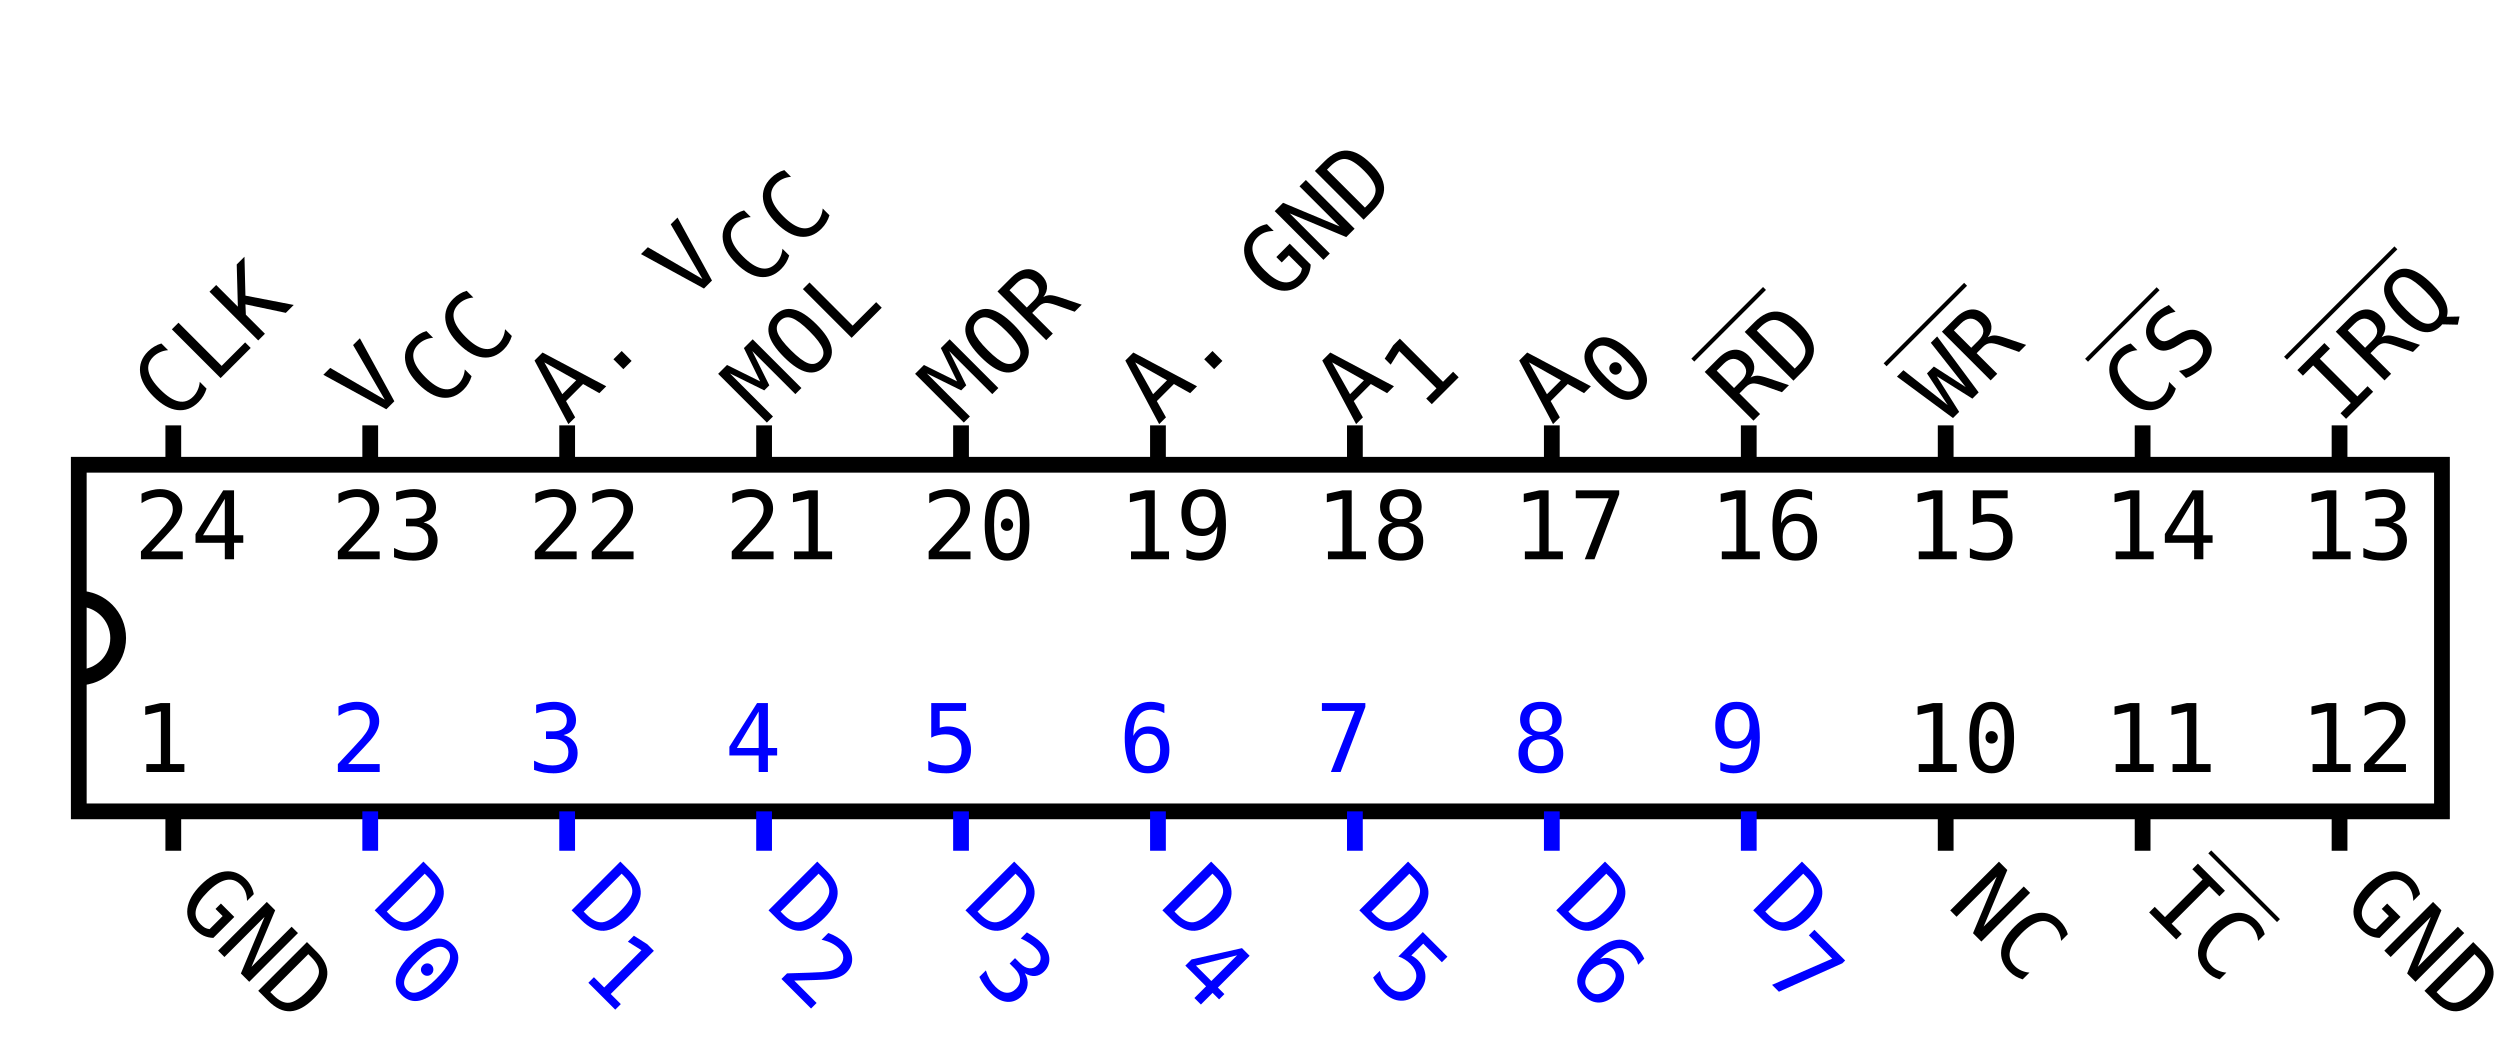
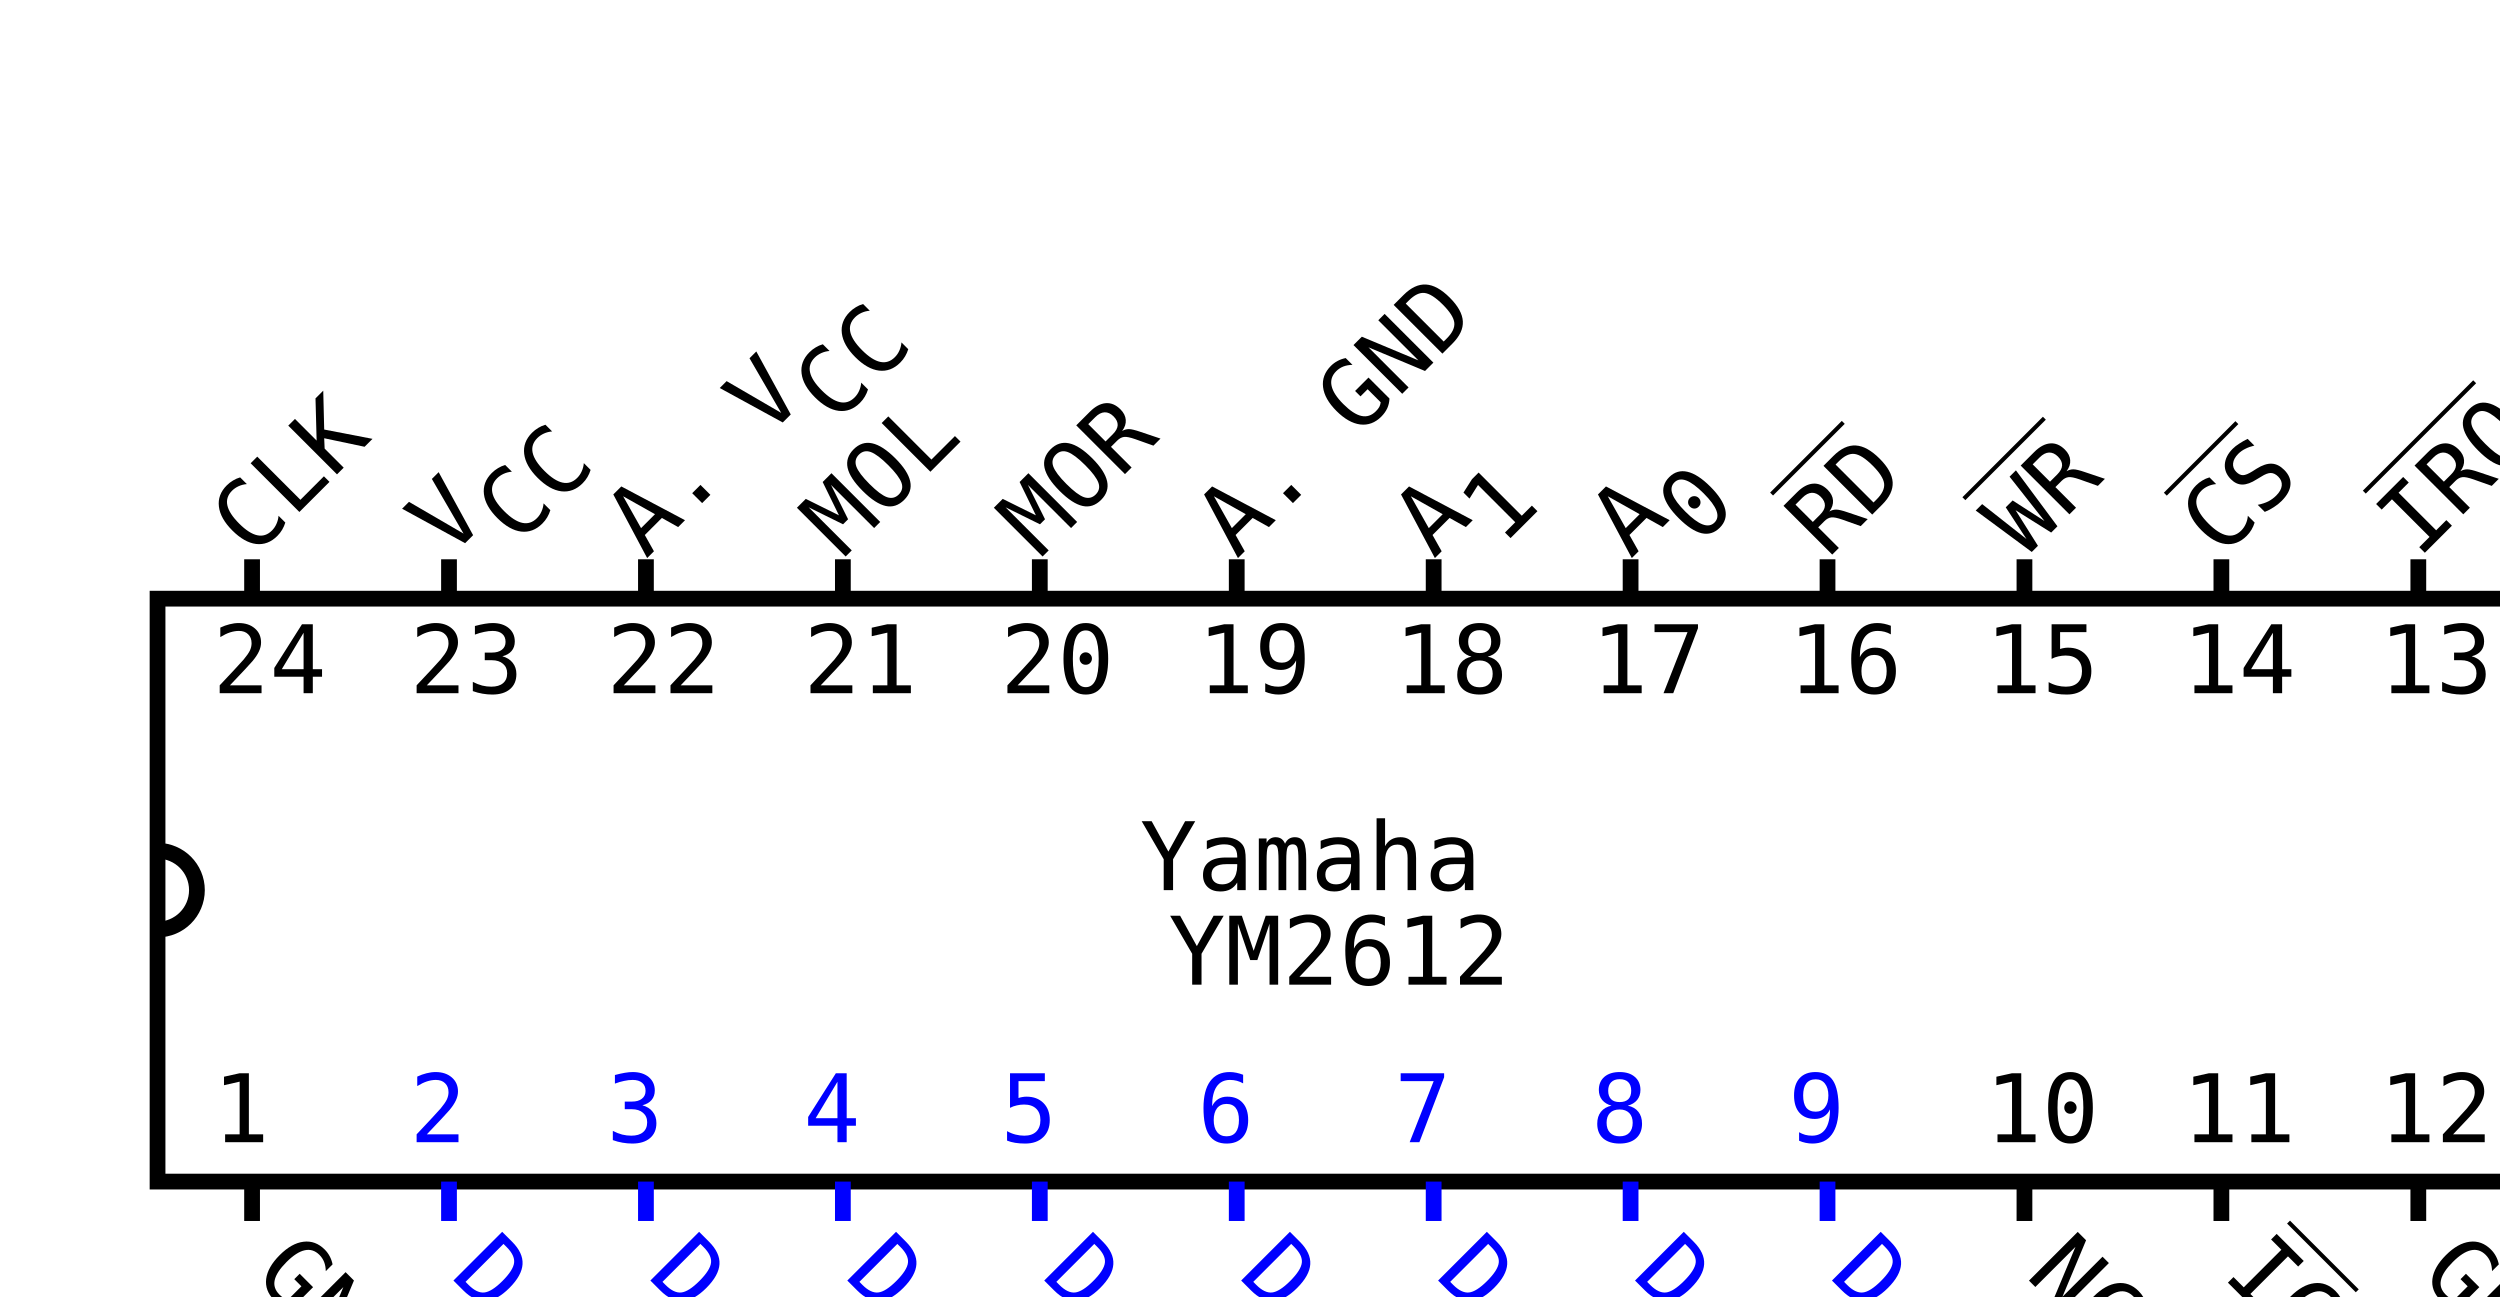
<svg xmlns="http://www.w3.org/2000/svg" version="1.1">
-   <rect x="10" y="59" width="300" height="44" fill="none" stroke-width="2" stroke="black" />
-   <path d="M10 76   A 5 5 0 0 1 10 86" stroke="black" fill="black" fill-opacity="0" stroke-width="2" />
-   <line x1="22" y1="59" x2="22" y2="54" stroke="black" stroke-width="2" />
-   <text x="17" y="71" font-family="monospace" fill="black">24</text>
-   <text x="22" y="54" transform="rotate(-45 22 54)" font-family="monospace" fill="black">CLK</text>
-   <line x1="47" y1="59" x2="47" y2="54" stroke="black" stroke-width="2" />
-   <text x="42" y="71" font-family="monospace" fill="black">23</text>
-   <text x="47" y="54" transform="rotate(-45 47 54)" font-family="monospace" fill="black">V<tspan dy="5">CC</tspan>
+   <rect x="20" y="76" width="300" height="74" fill="none" stroke-width="2" stroke="black" />
+   <text x="170" y="113" transform="rotate(0 170 113)" alignment-baseline="central" text-anchor="middle" font-family="monospace">
+     <tspan x="170" dy="-0.0em">Yamaha</tspan>
+     <tspan x="170" dy="1em">YM2612</tspan>
  </text>
-   <line x1="72" y1="59" x2="72" y2="54" stroke="black" stroke-width="2" />
-   <text x="67" y="71" font-family="monospace" fill="black">22</text>
-   <text x="72" y="54" transform="rotate(-45 72 54)" font-family="monospace" fill="black">A. V<tspan dy="5">CC</tspan>
+   <path d="M20 108   A 5 5 0 0 1 20 118" stroke="black" fill="black" fill-opacity="0" stroke-width="2" />
+   <line x1="32" y1="76" x2="32" y2="71" stroke="black" stroke-width="2" />
+   <text x="27" y="88" font-family="monospace" fill="black">24</text>
+   <text x="32" y="71" transform="rotate(-45 32 71)" font-family="monospace" fill="black">CLK</text>
+   <line x1="57" y1="76" x2="57" y2="71" stroke="black" stroke-width="2" />
+   <text x="52" y="88" font-family="monospace" fill="black">23</text>
+   <text x="57" y="71" transform="rotate(-45 57 71)" font-family="monospace" fill="black">V<tspan dy="5">CC</tspan>
  </text>
-   <line x1="97" y1="59" x2="97" y2="54" stroke="black" stroke-width="2" />
-   <text x="92" y="71" font-family="monospace" fill="black">21</text>
-   <text x="97" y="54" transform="rotate(-45 97 54)" font-family="monospace" fill="black">MOL</text>
-   <line x1="122" y1="59" x2="122" y2="54" stroke="black" stroke-width="2" />
-   <text x="117" y="71" font-family="monospace" fill="black">20</text>
-   <text x="122" y="54" transform="rotate(-45 122 54)" font-family="monospace" fill="black">MOR</text>
-   <line x1="147" y1="59" x2="147" y2="54" stroke="black" stroke-width="2" />
-   <text x="142" y="71" font-family="monospace" fill="black">19</text>
-   <text x="147" y="54" transform="rotate(-45 147 54)" font-family="monospace" fill="black">A. GND</text>
-   <line x1="172" y1="59" x2="172" y2="54" stroke="black" stroke-width="2" />
-   <text x="167" y="71" font-family="monospace" fill="black">18</text>
-   <text x="172" y="54" transform="rotate(-45 172 54)" font-family="monospace" fill="black">A<tspan dy="5">1</tspan>
+   <line x1="82" y1="76" x2="82" y2="71" stroke="black" stroke-width="2" />
+   <text x="77" y="88" font-family="monospace" fill="black">22</text>
+   <text x="82" y="71" transform="rotate(-45 82 71)" font-family="monospace" fill="black">A. V<tspan dy="5">CC</tspan>
  </text>
-   <line x1="197" y1="59" x2="197" y2="54" stroke="black" stroke-width="2" />
-   <text x="192" y="71" font-family="monospace" fill="black">17</text>
-   <text x="197" y="54" transform="rotate(-45 197 54)" font-family="monospace" fill="black">A<tspan dy="5">0</tspan>
+   <line x1="107" y1="76" x2="107" y2="71" stroke="black" stroke-width="2" />
+   <text x="102" y="88" font-family="monospace" fill="black">21</text>
+   <text x="107" y="71" transform="rotate(-45 107 71)" font-family="monospace" fill="black">MOL</text>
+   <line x1="132" y1="76" x2="132" y2="71" stroke="black" stroke-width="2" />
+   <text x="127" y="88" font-family="monospace" fill="black">20</text>
+   <text x="132" y="71" transform="rotate(-45 132 71)" font-family="monospace" fill="black">MOR</text>
+   <line x1="157" y1="76" x2="157" y2="71" stroke="black" stroke-width="2" />
+   <text x="152" y="88" font-family="monospace" fill="black">19</text>
+   <text x="157" y="71" transform="rotate(-45 157 71)" font-family="monospace" fill="black">A. GND</text>
+   <line x1="182" y1="76" x2="182" y2="71" stroke="black" stroke-width="2" />
+   <text x="177" y="88" font-family="monospace" fill="black">18</text>
+   <text x="182" y="71" transform="rotate(-45 182 71)" font-family="monospace" fill="black">A<tspan dy="5">1</tspan>
  </text>
-   <line x1="222" y1="59" x2="222" y2="54" stroke="black" stroke-width="2" />
-   <text x="217" y="71" font-family="monospace" fill="black">16</text>
-   <text x="222" y="54" transform="rotate(-45 222 54)" font-family="monospace" fill="black" style="text-decoration: overline">RD</text>
-   <line x1="247" y1="59" x2="247" y2="54" stroke="black" stroke-width="2" />
-   <text x="242" y="71" font-family="monospace" fill="black">15</text>
-   <text x="247" y="54" transform="rotate(-45 247 54)" font-family="monospace" fill="black" style="text-decoration: overline">WR</text>
-   <line x1="272" y1="59" x2="272" y2="54" stroke="black" stroke-width="2" />
-   <text x="267" y="71" font-family="monospace" fill="black">14</text>
-   <text x="272" y="54" transform="rotate(-45 272 54)" font-family="monospace" fill="black" style="text-decoration: overline">CS</text>
-   <line x1="297" y1="59" x2="297" y2="54" stroke="black" stroke-width="2" />
-   <text x="292" y="71" font-family="monospace" fill="black">13</text>
-   <text x="297" y="54" transform="rotate(-45 297 54)" font-family="monospace" fill="black" style="text-decoration: overline">IRQ</text>
-   <line x1="22" y1="103" x2="22" y2="108" stroke="black" stroke-width="2" />
-   <text x="17" y="98" font-family="monospace" fill="black">1</text>
-   <text x="22" y="115" transform="rotate(45 22 115)" font-family="monospace" fill="black">GND</text>
-   <line x1="47" y1="103" x2="47" y2="108" stroke="blue" stroke-width="2" />
-   <text x="42" y="98" font-family="monospace" fill="blue">2</text>
-   <text x="47" y="115" transform="rotate(45 47 115)" font-family="monospace" fill="blue">D<tspan dy="5">0</tspan>
+   <line x1="207" y1="76" x2="207" y2="71" stroke="black" stroke-width="2" />
+   <text x="202" y="88" font-family="monospace" fill="black">17</text>
+   <text x="207" y="71" transform="rotate(-45 207 71)" font-family="monospace" fill="black">A<tspan dy="5">0</tspan>
  </text>
-   <line x1="72" y1="103" x2="72" y2="108" stroke="blue" stroke-width="2" />
-   <text x="67" y="98" font-family="monospace" fill="blue">3</text>
-   <text x="72" y="115" transform="rotate(45 72 115)" font-family="monospace" fill="blue">D<tspan dy="5">1</tspan>
+   <line x1="232" y1="76" x2="232" y2="71" stroke="black" stroke-width="2" />
+   <text x="227" y="88" font-family="monospace" fill="black">16</text>
+   <text x="232" y="71" transform="rotate(-45 232 71)" font-family="monospace" fill="black" style="text-decoration: overline">RD</text>
+   <line x1="257" y1="76" x2="257" y2="71" stroke="black" stroke-width="2" />
+   <text x="252" y="88" font-family="monospace" fill="black">15</text>
+   <text x="257" y="71" transform="rotate(-45 257 71)" font-family="monospace" fill="black" style="text-decoration: overline">WR</text>
+   <line x1="282" y1="76" x2="282" y2="71" stroke="black" stroke-width="2" />
+   <text x="277" y="88" font-family="monospace" fill="black">14</text>
+   <text x="282" y="71" transform="rotate(-45 282 71)" font-family="monospace" fill="black" style="text-decoration: overline">CS</text>
+   <line x1="307" y1="76" x2="307" y2="71" stroke="black" stroke-width="2" />
+   <text x="302" y="88" font-family="monospace" fill="black">13</text>
+   <text x="307" y="71" transform="rotate(-45 307 71)" font-family="monospace" fill="black" style="text-decoration: overline">IRQ</text>
+   <line x1="32" y1="150" x2="32" y2="155" stroke="black" stroke-width="2" />
+   <text x="27" y="145" font-family="monospace" fill="black">1</text>
+   <text x="32" y="162" transform="rotate(45 32 162)" font-family="monospace" fill="black">GND</text>
+   <line x1="57" y1="150" x2="57" y2="155" stroke="blue" stroke-width="2" />
+   <text x="52" y="145" font-family="monospace" fill="blue">2</text>
+   <text x="57" y="162" transform="rotate(45 57 162)" font-family="monospace" fill="blue">D<tspan dy="5">0</tspan>
  </text>
-   <line x1="97" y1="103" x2="97" y2="108" stroke="blue" stroke-width="2" />
-   <text x="92" y="98" font-family="monospace" fill="blue">4</text>
-   <text x="97" y="115" transform="rotate(45 97 115)" font-family="monospace" fill="blue">D<tspan dy="5">2</tspan>
+   <line x1="82" y1="150" x2="82" y2="155" stroke="blue" stroke-width="2" />
+   <text x="77" y="145" font-family="monospace" fill="blue">3</text>
+   <text x="82" y="162" transform="rotate(45 82 162)" font-family="monospace" fill="blue">D<tspan dy="5">1</tspan>
  </text>
-   <line x1="122" y1="103" x2="122" y2="108" stroke="blue" stroke-width="2" />
-   <text x="117" y="98" font-family="monospace" fill="blue">5</text>
-   <text x="122" y="115" transform="rotate(45 122 115)" font-family="monospace" fill="blue">D<tspan dy="5">3</tspan>
+   <line x1="107" y1="150" x2="107" y2="155" stroke="blue" stroke-width="2" />
+   <text x="102" y="145" font-family="monospace" fill="blue">4</text>
+   <text x="107" y="162" transform="rotate(45 107 162)" font-family="monospace" fill="blue">D<tspan dy="5">2</tspan>
  </text>
-   <line x1="147" y1="103" x2="147" y2="108" stroke="blue" stroke-width="2" />
-   <text x="142" y="98" font-family="monospace" fill="blue">6</text>
-   <text x="147" y="115" transform="rotate(45 147 115)" font-family="monospace" fill="blue">D<tspan dy="5">4</tspan>
+   <line x1="132" y1="150" x2="132" y2="155" stroke="blue" stroke-width="2" />
+   <text x="127" y="145" font-family="monospace" fill="blue">5</text>
+   <text x="132" y="162" transform="rotate(45 132 162)" font-family="monospace" fill="blue">D<tspan dy="5">3</tspan>
  </text>
-   <line x1="172" y1="103" x2="172" y2="108" stroke="blue" stroke-width="2" />
-   <text x="167" y="98" font-family="monospace" fill="blue">7</text>
-   <text x="172" y="115" transform="rotate(45 172 115)" font-family="monospace" fill="blue">D<tspan dy="5">5</tspan>
+   <line x1="157" y1="150" x2="157" y2="155" stroke="blue" stroke-width="2" />
+   <text x="152" y="145" font-family="monospace" fill="blue">6</text>
+   <text x="157" y="162" transform="rotate(45 157 162)" font-family="monospace" fill="blue">D<tspan dy="5">4</tspan>
  </text>
-   <line x1="197" y1="103" x2="197" y2="108" stroke="blue" stroke-width="2" />
-   <text x="192" y="98" font-family="monospace" fill="blue">8</text>
-   <text x="197" y="115" transform="rotate(45 197 115)" font-family="monospace" fill="blue">D<tspan dy="5">6</tspan>
+   <line x1="182" y1="150" x2="182" y2="155" stroke="blue" stroke-width="2" />
+   <text x="177" y="145" font-family="monospace" fill="blue">7</text>
+   <text x="182" y="162" transform="rotate(45 182 162)" font-family="monospace" fill="blue">D<tspan dy="5">5</tspan>
  </text>
-   <line x1="222" y1="103" x2="222" y2="108" stroke="blue" stroke-width="2" />
-   <text x="217" y="98" font-family="monospace" fill="blue">9</text>
-   <text x="222" y="115" transform="rotate(45 222 115)" font-family="monospace" fill="blue">D<tspan dy="5">7</tspan>
+   <line x1="207" y1="150" x2="207" y2="155" stroke="blue" stroke-width="2" />
+   <text x="202" y="145" font-family="monospace" fill="blue">8</text>
+   <text x="207" y="162" transform="rotate(45 207 162)" font-family="monospace" fill="blue">D<tspan dy="5">6</tspan>
  </text>
-   <line x1="247" y1="103" x2="247" y2="108" stroke="black" stroke-width="2" />
-   <text x="242" y="98" font-family="monospace" fill="black">10</text>
-   <text x="247" y="115" transform="rotate(45 247 115)" font-family="monospace" fill="black">NC</text>
-   <line x1="272" y1="103" x2="272" y2="108" stroke="black" stroke-width="2" />
-   <text x="267" y="98" font-family="monospace" fill="black">11</text>
-   <text x="272" y="115" transform="rotate(45 272 115)" font-family="monospace" fill="black" style="text-decoration: overline">IC</text>
-   <line x1="297" y1="103" x2="297" y2="108" stroke="black" stroke-width="2" />
-   <text x="292" y="98" font-family="monospace" fill="black">12</text>
-   <text x="297" y="115" transform="rotate(45 297 115)" font-family="monospace" fill="black">GND</text>
+   <line x1="232" y1="150" x2="232" y2="155" stroke="blue" stroke-width="2" />
+   <text x="227" y="145" font-family="monospace" fill="blue">9</text>
+   <text x="232" y="162" transform="rotate(45 232 162)" font-family="monospace" fill="blue">D<tspan dy="5">7</tspan>
+   </text>
+   <line x1="257" y1="150" x2="257" y2="155" stroke="black" stroke-width="2" />
+   <text x="252" y="145" font-family="monospace" fill="black">10</text>
+   <text x="257" y="162" transform="rotate(45 257 162)" font-family="monospace" fill="black">NC</text>
+   <line x1="282" y1="150" x2="282" y2="155" stroke="black" stroke-width="2" />
+   <text x="277" y="145" font-family="monospace" fill="black">11</text>
+   <text x="282" y="162" transform="rotate(45 282 162)" font-family="monospace" fill="black" style="text-decoration: overline">IC</text>
+   <line x1="307" y1="150" x2="307" y2="155" stroke="black" stroke-width="2" />
+   <text x="302" y="145" font-family="monospace" fill="black">12</text>
+   <text x="307" y="162" transform="rotate(45 307 162)" font-family="monospace" fill="black">GND</text>
</svg>
